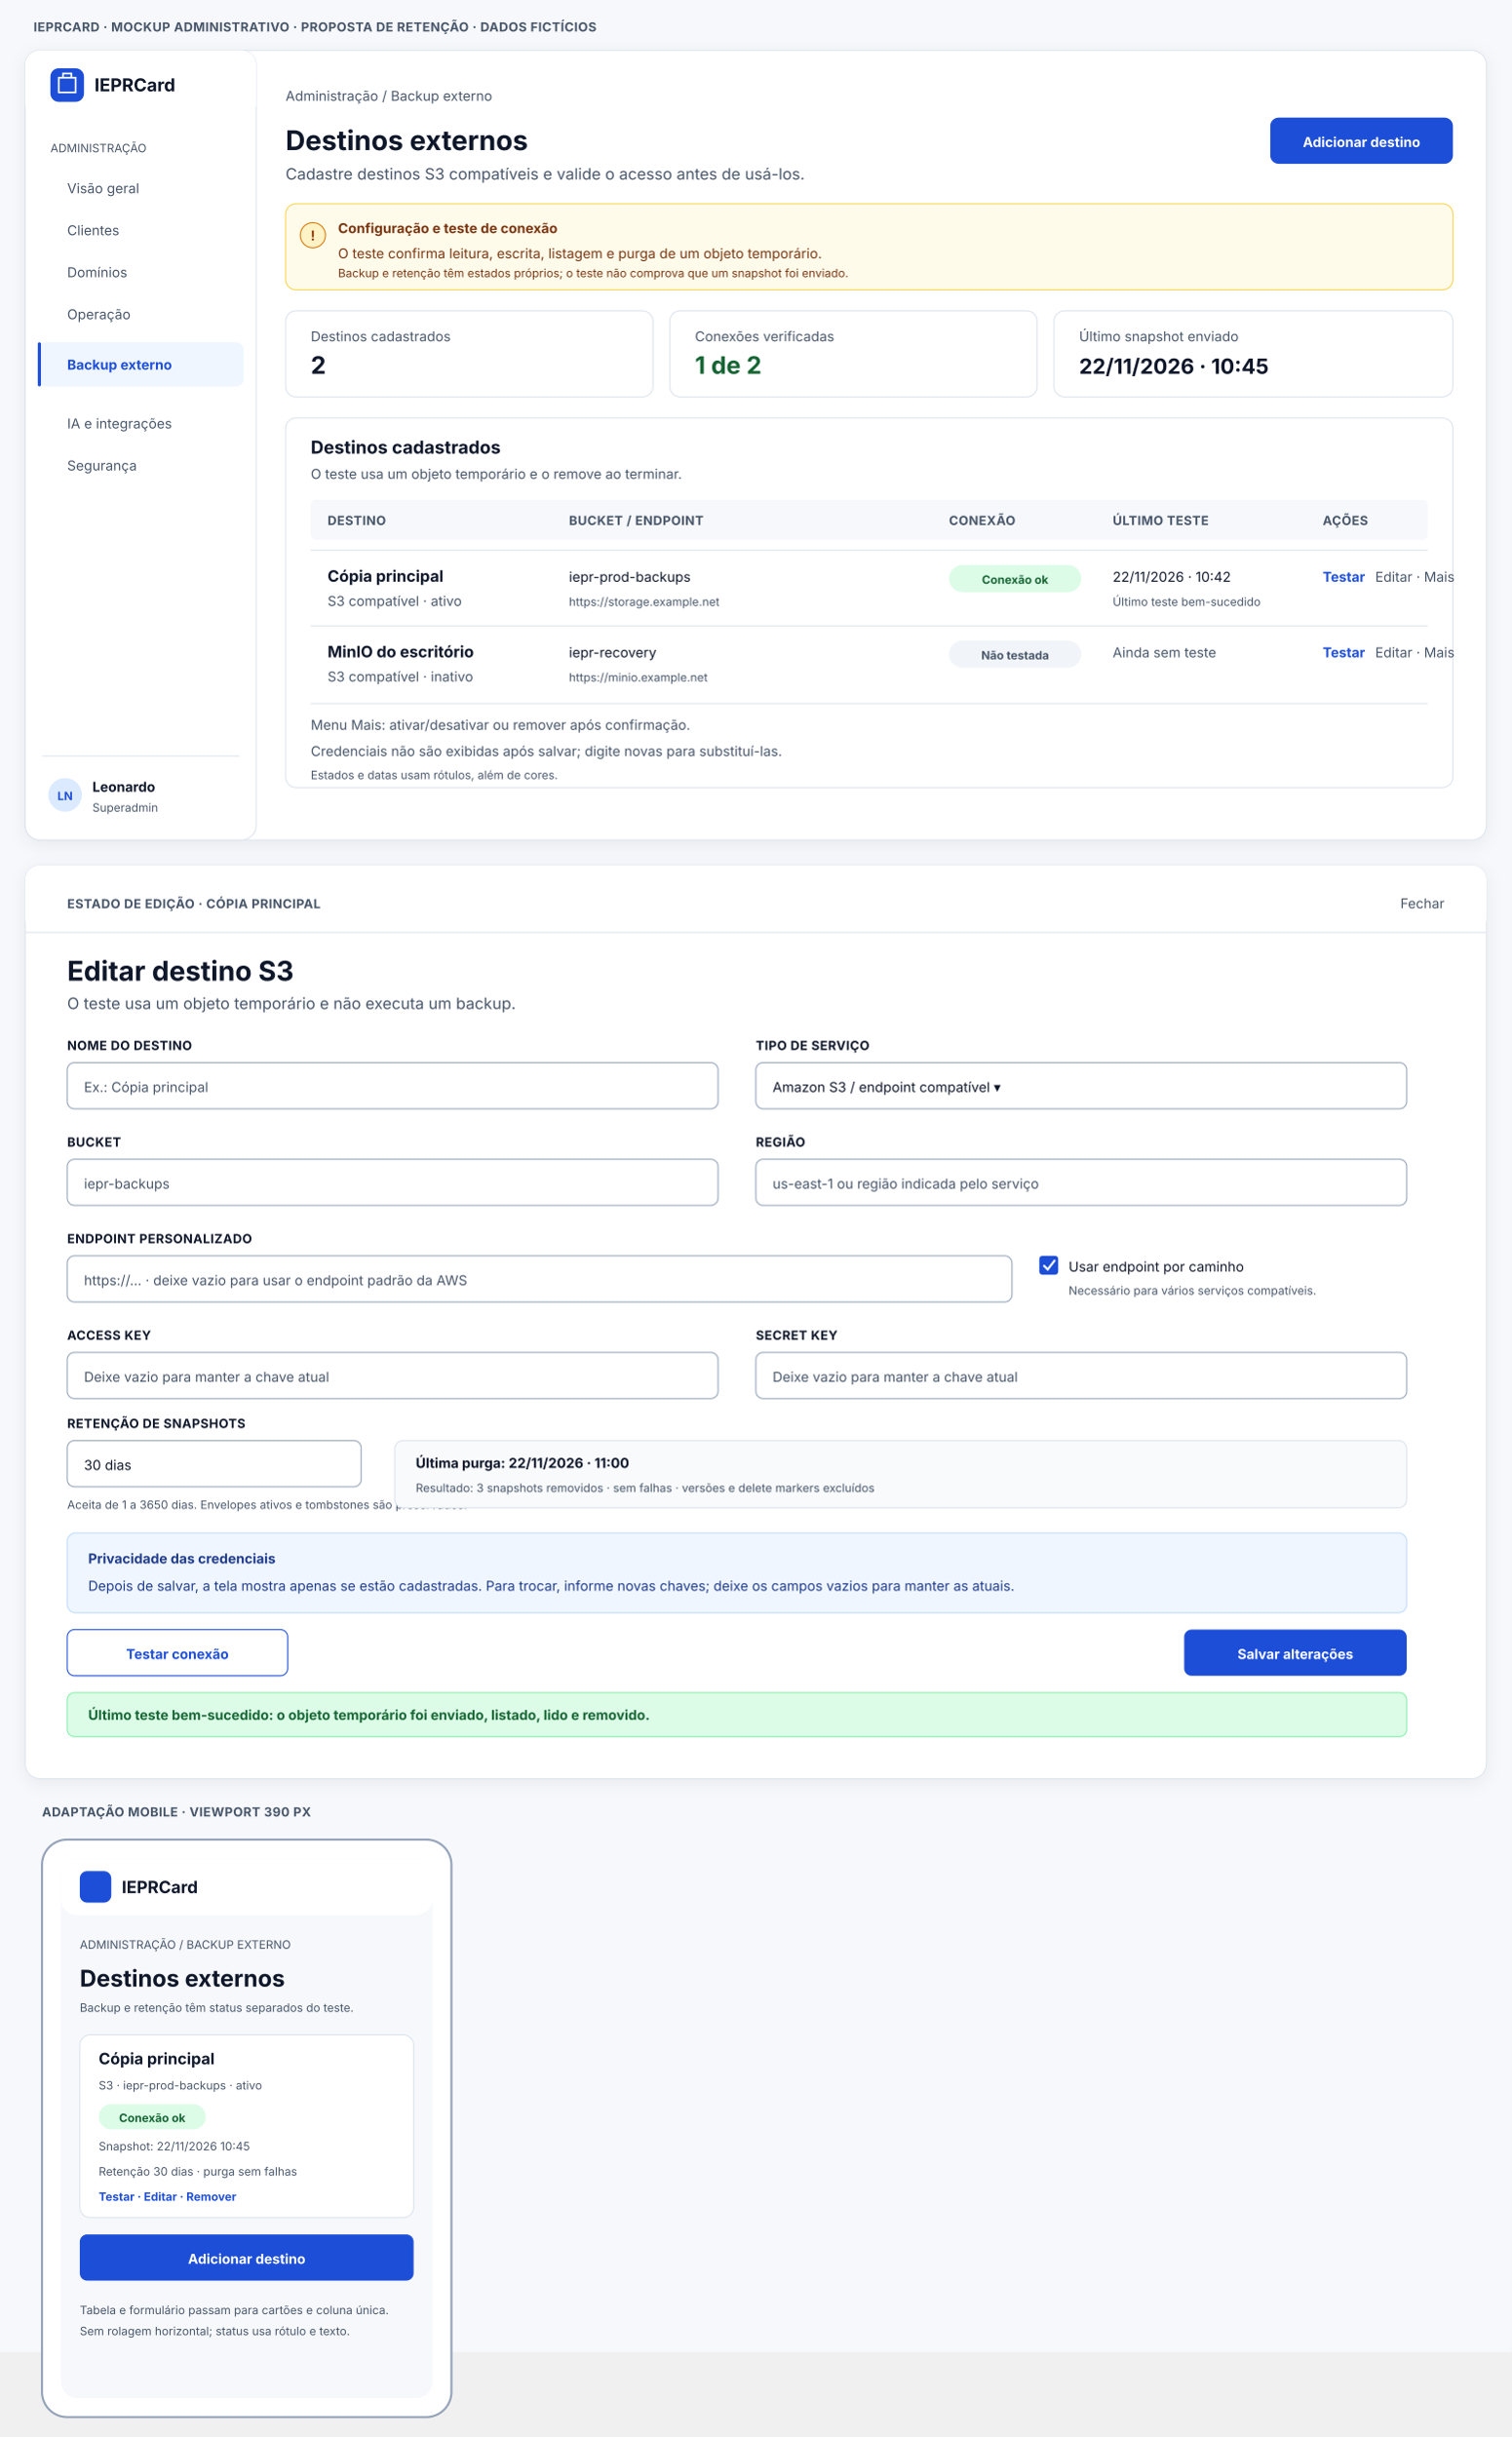
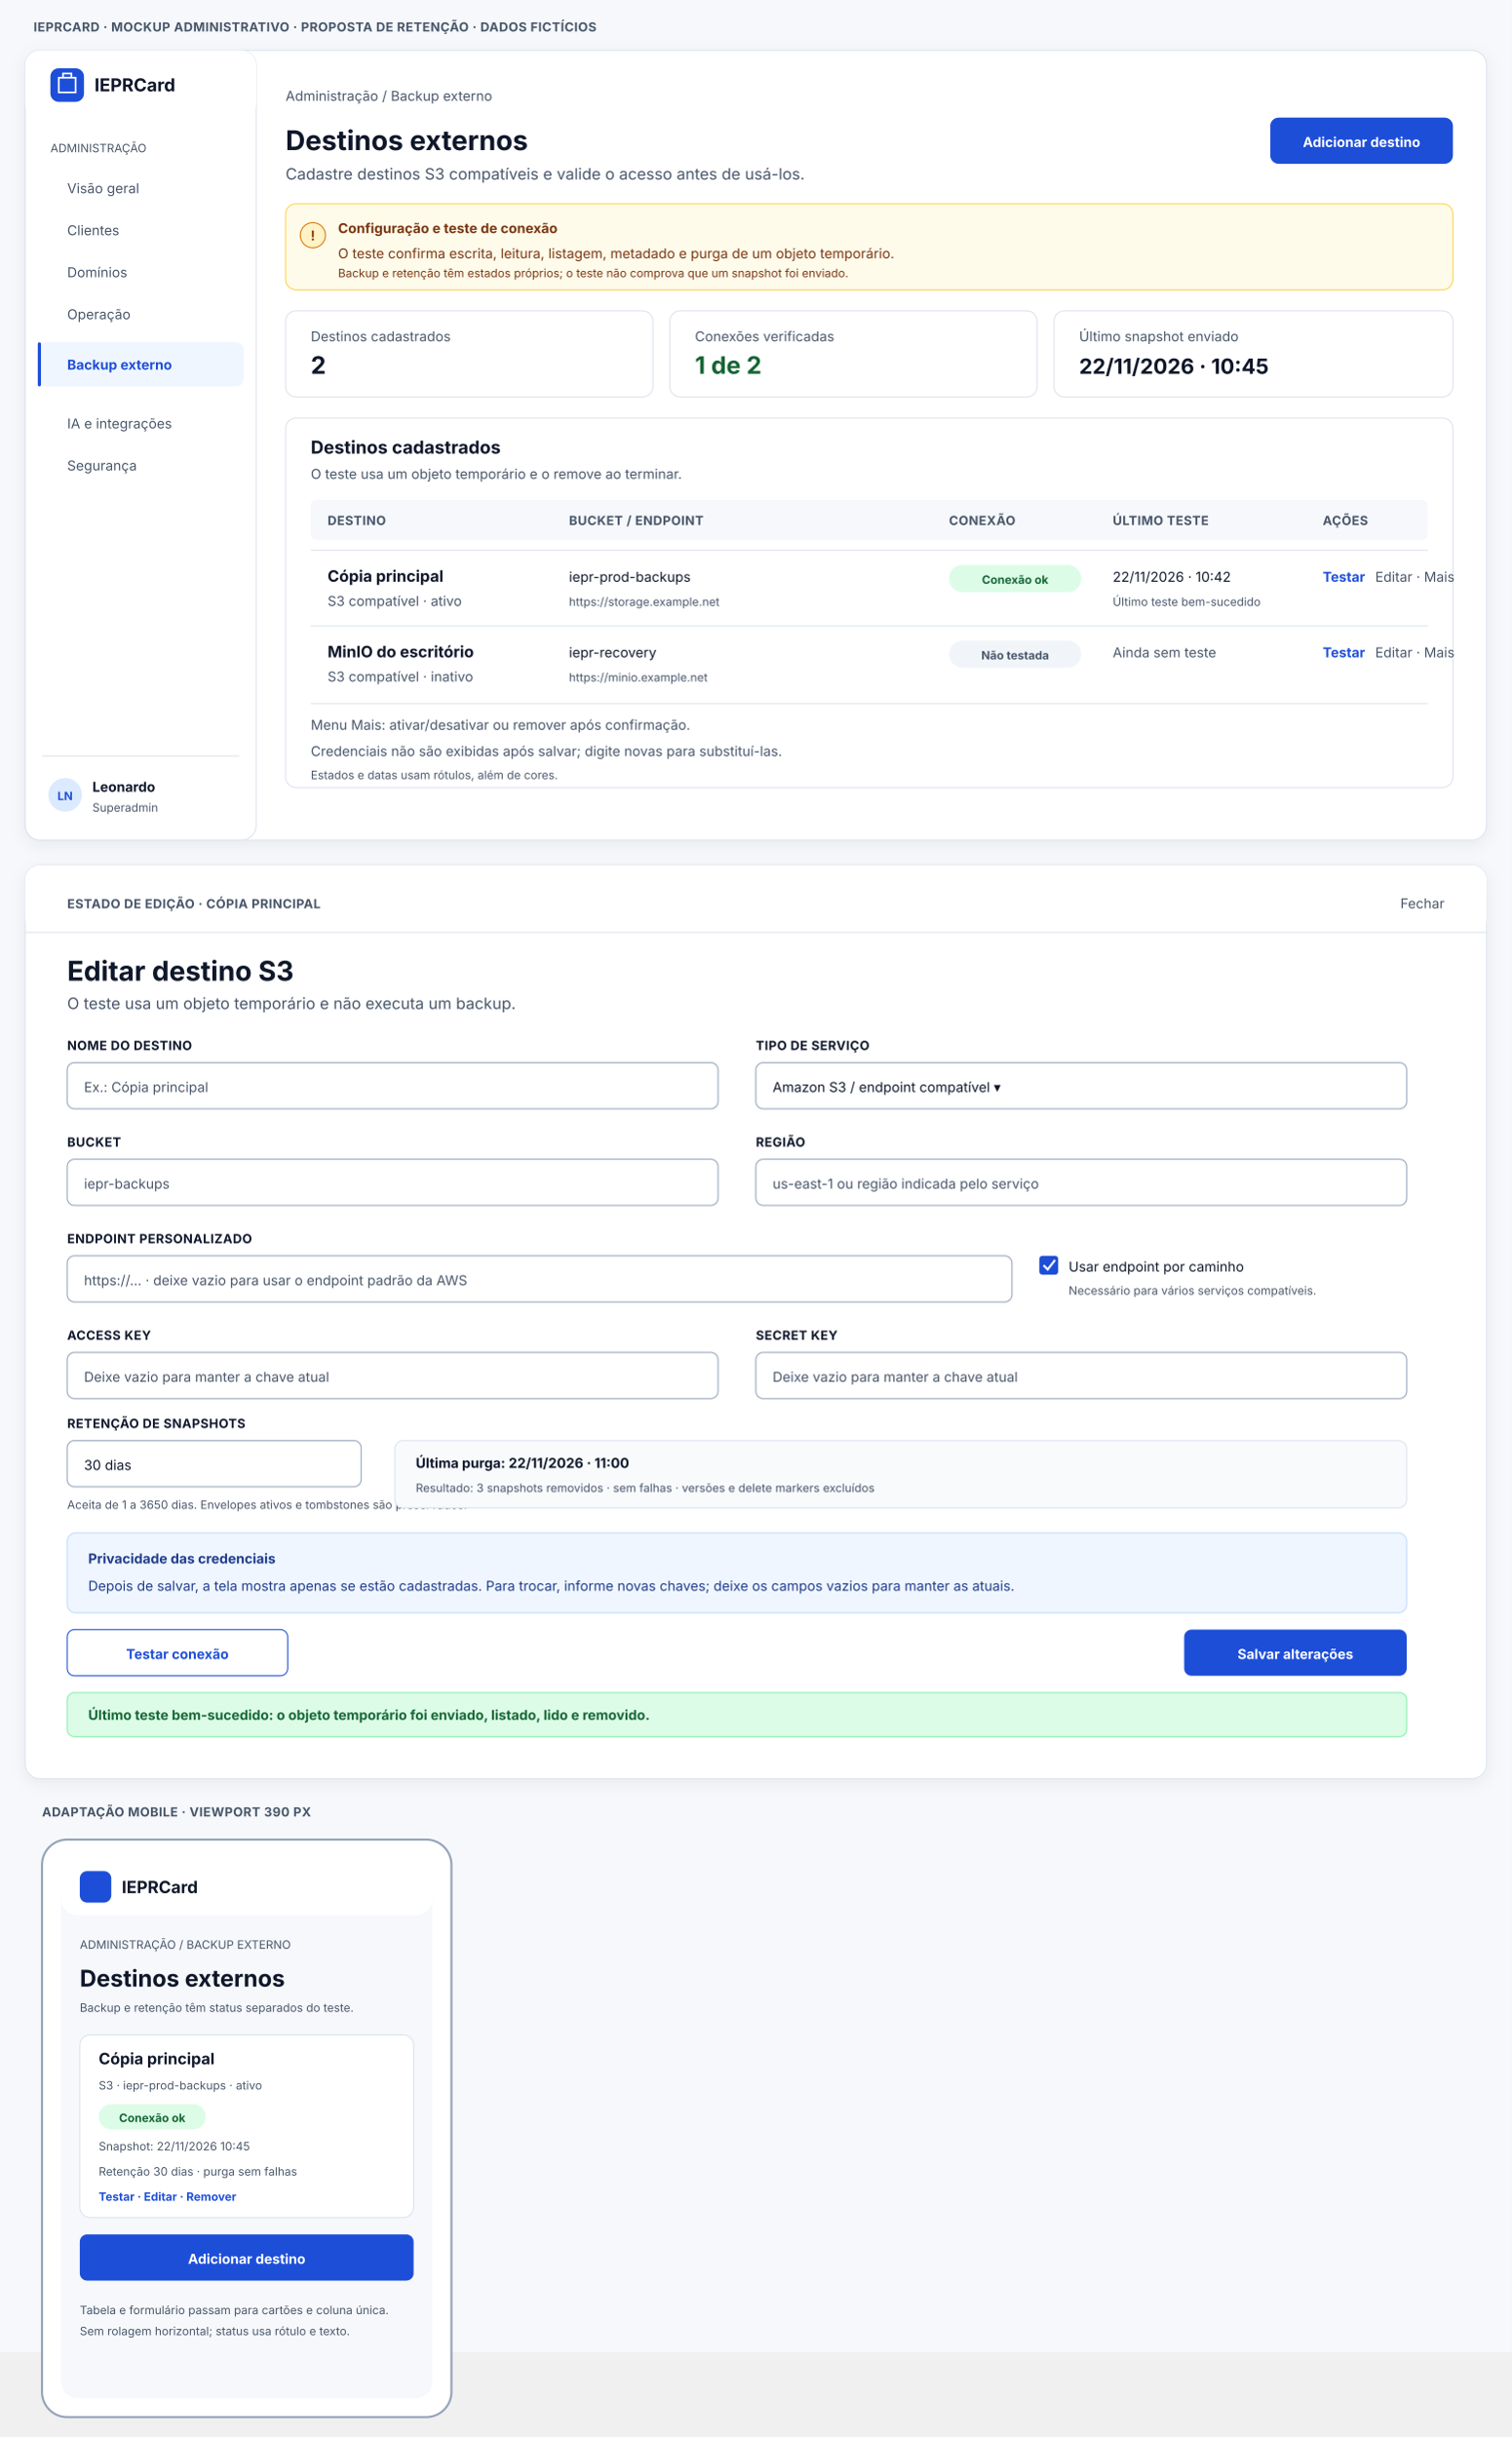
<svg xmlns="http://www.w3.org/2000/svg" width="1440" height="2320" viewBox="0 0 1440 2320" role="img" aria-labelledby="title description">
  <defs>
    <filter id="shadow" x="-10%" y="-10%" width="120%" height="130%">
      <feDropShadow dx="0" dy="4" stdDeviation="8" flood-color="#0F172A" flood-opacity="0.06" />
    </filter>
    <style>
      text { font-family: Inter, system-ui, "Segoe UI", sans-serif; }
      .muted { fill: #475569; }
      .small { font-size: 13px; }
      .tiny { font-size: 11px; }
      .body { font-size: 15px; }
      .label { font-size: 12px; font-weight: 700; letter-spacing: .35px; }
      .title { font-size: 26px; font-weight: 700; fill: #0F172A; }
      .panel { fill: #FFFFFF; stroke: #DCE3EC; }
      .field { fill: #FFFFFF; stroke: #94A3B8; }
      .separator { stroke: #DCE3EC; }
    </style>
  </defs>
  <rect width="1440" height="2240" fill="#F6F8FB" />
  <text x="32" y="30" class="label muted">IEPRCARD · MOCKUP ADMINISTRATIVO · PROPOSTA DE RETENÇÃO · DADOS FICTÍCIOS</text>
  <rect x="24" y="48" width="1392" height="752" rx="14" class="panel" filter="url(#shadow)" />
  <rect x="24" y="48" width="220" height="752" rx="14" fill="#FFFFFF" stroke="#DCE3EC" />
  <rect x="24" y="48" width="220" height="64" rx="14" fill="#FFFFFF" />
  <rect x="48" y="65" width="32" height="32" rx="8" fill="#1D4ED8" />
  <path d="M56 74h16v14H56zM60 70h8v4h-8z" fill="none" stroke="#FFFFFF" stroke-width="1.6" />
  <text x="90" y="87" font-size="17" font-weight="700" fill="#0F172A">IEPRCard</text>
  <text x="48" y="145" class="tiny muted">ADMINISTRAÇÃO</text>
  <text x="64" y="184" class="small muted">Visão geral</text>
  <text x="64" y="224" class="small muted">Clientes</text>
  <text x="64" y="264" class="small muted">Domínios</text>
  <text x="64" y="304" class="small muted">Operação</text>
  <rect x="36" y="326" width="196" height="42" rx="7" fill="#EFF6FF" />
  <rect x="36" y="326" width="3" height="42" rx="1.5" fill="#1D4ED8" />
  <text x="64" y="352" class="small" font-weight="700" fill="#1D4ED8">Backup externo</text>
  <text x="64" y="408" class="small muted">IA e integrações</text>
  <text x="64" y="448" class="small muted">Segurança</text>
  <path d="M40 720h188" class="separator" />
  <circle cx="62" cy="757" r="16" fill="#DBEAFE" />
  <text x="62" y="762" text-anchor="middle" class="tiny" font-weight="700" fill="#1D4ED8">LN</text>
  <text x="88" y="754" class="small" font-weight="700" fill="#0F172A">Leonardo</text>
  <text x="88" y="773" class="tiny muted">Superadmin</text>
  <text x="272" y="96" class="small muted">Administração  /  Backup externo</text>
  <text x="272" y="143" class="title">Destinos externos</text>
  <text x="272" y="171" class="body muted">Cadastre destinos S3 compatíveis e valide o acesso antes de usá-los.</text>
  <rect x="1210" y="112" width="174" height="44" rx="8" fill="#1D4ED8" />
  <text x="1297" y="140" text-anchor="middle" class="small" font-weight="700" fill="#FFFFFF">Adicionar destino</text>
  <rect x="272" y="194" width="1112" height="82" rx="10" fill="#FFFBEB" stroke="#FCD34D" />
  <circle cx="298" cy="224" r="12" fill="#FEF3C7" stroke="#D97706" />
  <text x="298" y="229" text-anchor="middle" class="small" font-weight="700" fill="#92400E">!</text>
  <text x="322" y="222" class="small" font-weight="700" fill="#78350F">Configuração e teste de conexão</text>
-   <text x="322" y="246" class="small" fill="#78350F">O teste confirma leitura, escrita, listagem e purga de um objeto temporário.</text>
+   <text x="322" y="246" class="small" fill="#78350F">O teste confirma escrita, leitura, listagem, metadado e purga de um objeto temporário.</text>
  <text x="322" y="264" class="tiny" fill="#78350F">Backup e retenção têm estados próprios; o teste não comprova que um snapshot foi enviado.</text>
  <rect x="272" y="296" width="350" height="82" rx="10" class="panel" />
  <text x="296" y="325" class="small muted">Destinos cadastrados</text>
  <text x="296" y="356" font-size="23" font-weight="700" fill="#0F172A">2</text>
  <rect x="638" y="296" width="350" height="82" rx="10" class="panel" />
  <text x="662" y="325" class="small muted">Conexões verificadas</text>
  <text x="662" y="356" font-size="23" font-weight="700" fill="#166534">1 de 2</text>
  <rect x="1004" y="296" width="380" height="82" rx="10" class="panel" />
  <text x="1028" y="325" class="small muted">Último snapshot enviado</text>
  <text x="1028" y="356" font-size="20" font-weight="700" fill="#0F172A">22/11/2026 · 10:45</text>
  <rect x="272" y="398" width="1112" height="352" rx="10" class="panel" />
  <text x="296" y="432" font-size="17" font-weight="700" fill="#0F172A">Destinos cadastrados</text>
  <text x="296" y="456" class="small muted">O teste usa um objeto temporário e o remove ao terminar.</text>
  <rect x="296" y="476" width="1064" height="38" rx="5" fill="#F6F8FB" />
  <text x="312" y="500" class="label muted">DESTINO</text>
  <text x="542" y="500" class="label muted">BUCKET / ENDPOINT</text>
  <text x="904" y="500" class="label muted">CONEXÃO</text>
  <text x="1060" y="500" class="label muted">ÚLTIMO TESTE</text>
  <text x="1260" y="500" class="label muted">AÇÕES</text>
  <path d="M296 524h1064" class="separator" />
  <text x="312" y="554" class="body" font-weight="700" fill="#0F172A">Cópia principal</text>
  <text x="312" y="577" class="small muted">S3 compatível · ativo</text>
  <text x="542" y="554" class="small" fill="#0F172A">iepr-prod-backups</text>
  <text x="542" y="577" class="tiny muted">https://storage.example.net</text>
  <rect x="904" y="538" width="126" height="26" rx="13" fill="#DCFCE7" />
  <text x="967" y="556" text-anchor="middle" class="tiny" font-weight="700" fill="#166534">Conexão ok</text>
  <text x="1060" y="554" class="small" fill="#0F172A">22/11/2026 · 10:42</text>
  <text x="1060" y="577" class="tiny muted">Último teste bem-sucedido</text>
  <text x="1260" y="554" class="small" font-weight="700" fill="#1D4ED8">Testar</text>
  <text x="1310" y="554" class="small muted">Editar · Mais</text>
  <path d="M296 596h1064" class="separator" />
  <text x="312" y="626" class="body" font-weight="700" fill="#0F172A">MinIO do escritório</text>
  <text x="312" y="649" class="small muted">S3 compatível · inativo</text>
  <text x="542" y="626" class="small" fill="#0F172A">iepr-recovery</text>
  <text x="542" y="649" class="tiny muted">https://minio.example.net</text>
  <rect x="904" y="610" width="126" height="26" rx="13" fill="#F1F5F9" />
  <text x="967" y="628" text-anchor="middle" class="tiny" font-weight="700" fill="#475569">Não testada</text>
  <text x="1060" y="626" class="small muted">Ainda sem teste</text>
  <text x="1260" y="626" class="small" font-weight="700" fill="#1D4ED8">Testar</text>
  <text x="1310" y="626" class="small muted">Editar · Mais</text>
  <path d="M296 670h1064" class="separator" />
  <text x="296" y="695" class="small muted">Menu Mais: ativar/desativar ou remover após confirmação.</text>
  <text x="296" y="720" class="small muted">Credenciais não são exibidas após salvar; digite novas para substituí-las.</text>
  <text x="296" y="742" class="tiny muted">Estados e datas usam rótulos, além de cores.</text>
  <rect x="24" y="824" width="1392" height="870" rx="14" class="panel" filter="url(#shadow)" />
  <rect x="24" y="824" width="1392" height="64" rx="14" fill="#FFFFFF" />
  <path d="M24 888h1392" class="separator" />
  <text x="64" y="865" class="label muted">ESTADO DE EDIÇÃO · CÓPIA PRINCIPAL</text>
  <text x="1376" y="865" text-anchor="end" class="small muted">Fechar</text>
  <text x="64" y="934" class="title">Editar destino S3</text>
  <text x="64" y="961" class="body muted">O teste usa um objeto temporário e não executa um backup.</text>
  <text x="64" y="1000" class="label" fill="#0F172A">NOME DO DESTINO</text>
  <rect x="64" y="1012" width="620" height="44" rx="7" class="field" />
  <text x="80" y="1040" class="small muted">Ex.: Cópia principal</text>
  <text x="720" y="1000" class="label" fill="#0F172A">TIPO DE SERVIÇO</text>
  <rect x="720" y="1012" width="620" height="44" rx="7" class="field" />
  <text x="736" y="1040" class="small" fill="#0F172A">Amazon S3 / endpoint compatível ▾</text>
  <text x="64" y="1092" class="label" fill="#0F172A">BUCKET</text>
  <rect x="64" y="1104" width="620" height="44" rx="7" class="field" />
  <text x="80" y="1132" class="small muted">iepr-backups</text>
  <text x="720" y="1092" class="label" fill="#0F172A">REGIÃO</text>
  <rect x="720" y="1104" width="620" height="44" rx="7" class="field" />
  <text x="736" y="1132" class="small muted">us-east-1 ou região indicada pelo serviço</text>
  <text x="64" y="1184" class="label" fill="#0F172A">ENDPOINT PERSONALIZADO</text>
  <rect x="64" y="1196" width="900" height="44" rx="7" class="field" />
  <text x="80" y="1224" class="small muted">https://... · deixe vazio para usar o endpoint padrão da AWS</text>
  <rect x="990" y="1196" width="18" height="18" rx="3" fill="#1D4ED8" />
  <path d="m994 1205 4 4 7-9" fill="none" stroke="#FFFFFF" stroke-width="2" />
  <text x="1018" y="1211" class="small" fill="#0F172A">Usar endpoint por caminho</text>
  <text x="1018" y="1233" class="tiny muted">Necessário para vários serviços compatíveis.</text>
  <text x="64" y="1276" class="label" fill="#0F172A">ACCESS KEY</text>
  <rect x="64" y="1288" width="620" height="44" rx="7" class="field" />
  <text x="80" y="1316" class="small muted">Deixe vazio para manter a chave atual</text>
  <text x="720" y="1276" class="label" fill="#0F172A">SECRET KEY</text>
  <rect x="720" y="1288" width="620" height="44" rx="7" class="field" />
  <text x="736" y="1316" class="small muted">Deixe vazio para manter a chave atual</text>
  <text x="64" y="1360" class="label" fill="#0F172A">RETENÇÃO DE SNAPSHOTS</text>
  <rect x="64" y="1372" width="280" height="44" rx="7" class="field" />
  <text x="80" y="1400" class="small" fill="#0F172A">30 dias</text>
  <text x="64" y="1437" class="tiny muted">Aceita de 1 a 3650 dias. Envelopes ativos e tombstones são preservados.</text>
  <rect x="376" y="1372" width="964" height="64" rx="8" fill="#F8FAFC" stroke="#DCE3EC" />
  <text x="396" y="1398" class="small" font-weight="700" fill="#0F172A">Última purga: 22/11/2026 · 11:00</text>
  <text x="396" y="1421" class="tiny muted">Resultado: 3 snapshots removidos · sem falhas · versões e delete markers excluídos</text>
  <rect x="64" y="1460" width="1276" height="76" rx="8" fill="#EFF6FF" stroke="#BFDBFE" />
  <text x="84" y="1489" class="small" font-weight="700" fill="#1E3A8A">Privacidade das credenciais</text>
  <text x="84" y="1515" class="small" fill="#1E3A8A">Depois de salvar, a tela mostra apenas se estão cadastradas. Para trocar, informe novas chaves; deixe os campos vazios para manter as atuais.</text>
  <rect x="64" y="1552" width="210" height="44" rx="7" fill="#FFFFFF" stroke="#1D4ED8" />
  <text x="169" y="1580" text-anchor="middle" class="small" font-weight="700" fill="#1D4ED8">Testar conexão</text>
  <rect x="1128" y="1552" width="212" height="44" rx="7" fill="#1D4ED8" />
  <text x="1234" y="1580" text-anchor="middle" class="small" font-weight="700" fill="#FFFFFF">Salvar alterações</text>
  <rect x="64" y="1612" width="1276" height="42" rx="7" fill="#DCFCE7" stroke="#86EFAC" />
  <text x="84" y="1638" class="small" font-weight="700" fill="#166534">Último teste bem-sucedido: o objeto temporário foi enviado, listado, lido e removido.</text>
  <text x="40" y="1730" class="label muted">ADAPTAÇÃO MOBILE · VIEWPORT 390 PX</text>
  <rect x="40" y="1752" width="390" height="550" rx="24" fill="#FFFFFF" stroke="#94A3B8" stroke-width="2" />
  <rect x="58" y="1770" width="354" height="514" rx="16" fill="#F6F8FB" />
  <rect x="58" y="1770" width="354" height="54" rx="16" fill="#FFFFFF" />
  <rect x="76" y="1782" width="30" height="30" rx="7" fill="#1D4ED8" />
  <text x="116" y="1803" font-size="16" font-weight="700" fill="#0F172A">IEPRCard</text>
  <text x="76" y="1856" class="tiny muted">ADMINISTRAÇÃO / BACKUP EXTERNO</text>
  <text x="76" y="1892" font-size="22" font-weight="700" fill="#0F172A">Destinos externos</text>
  <text x="76" y="1916" class="tiny muted">Backup e retenção têm status separados do teste.</text>
  <rect x="76" y="1938" width="318" height="174" rx="10" class="panel" />
  <text x="94" y="1966" class="body" font-weight="700" fill="#0F172A">Cópia principal</text>
  <text x="94" y="1990" class="tiny muted">S3 · iepr-prod-backups · ativo</text>
  <rect x="94" y="2004" width="102" height="24" rx="12" fill="#DCFCE7" />
  <text x="145" y="2021" text-anchor="middle" class="tiny" font-weight="700" fill="#166534">Conexão ok</text>
  <text x="94" y="2048" class="tiny muted">Snapshot: 22/11/2026 10:45</text>
  <text x="94" y="2072" class="tiny muted">Retenção 30 dias · purga sem falhas</text>
  <text x="94" y="2096" class="tiny" font-weight="700" fill="#1D4ED8">Testar · Editar · Remover</text>
  <rect x="76" y="2128" width="318" height="44" rx="7" fill="#1D4ED8" />
  <text x="235" y="2156" text-anchor="middle" class="small" font-weight="700" fill="#FFFFFF">Adicionar destino</text>
  <text x="76" y="2204" class="tiny muted">Tabela e formulário passam para cartões e coluna única.</text>
  <text x="76" y="2224" class="tiny muted">Sem rolagem horizontal; status usa rótulo e texto.</text>
</svg>
